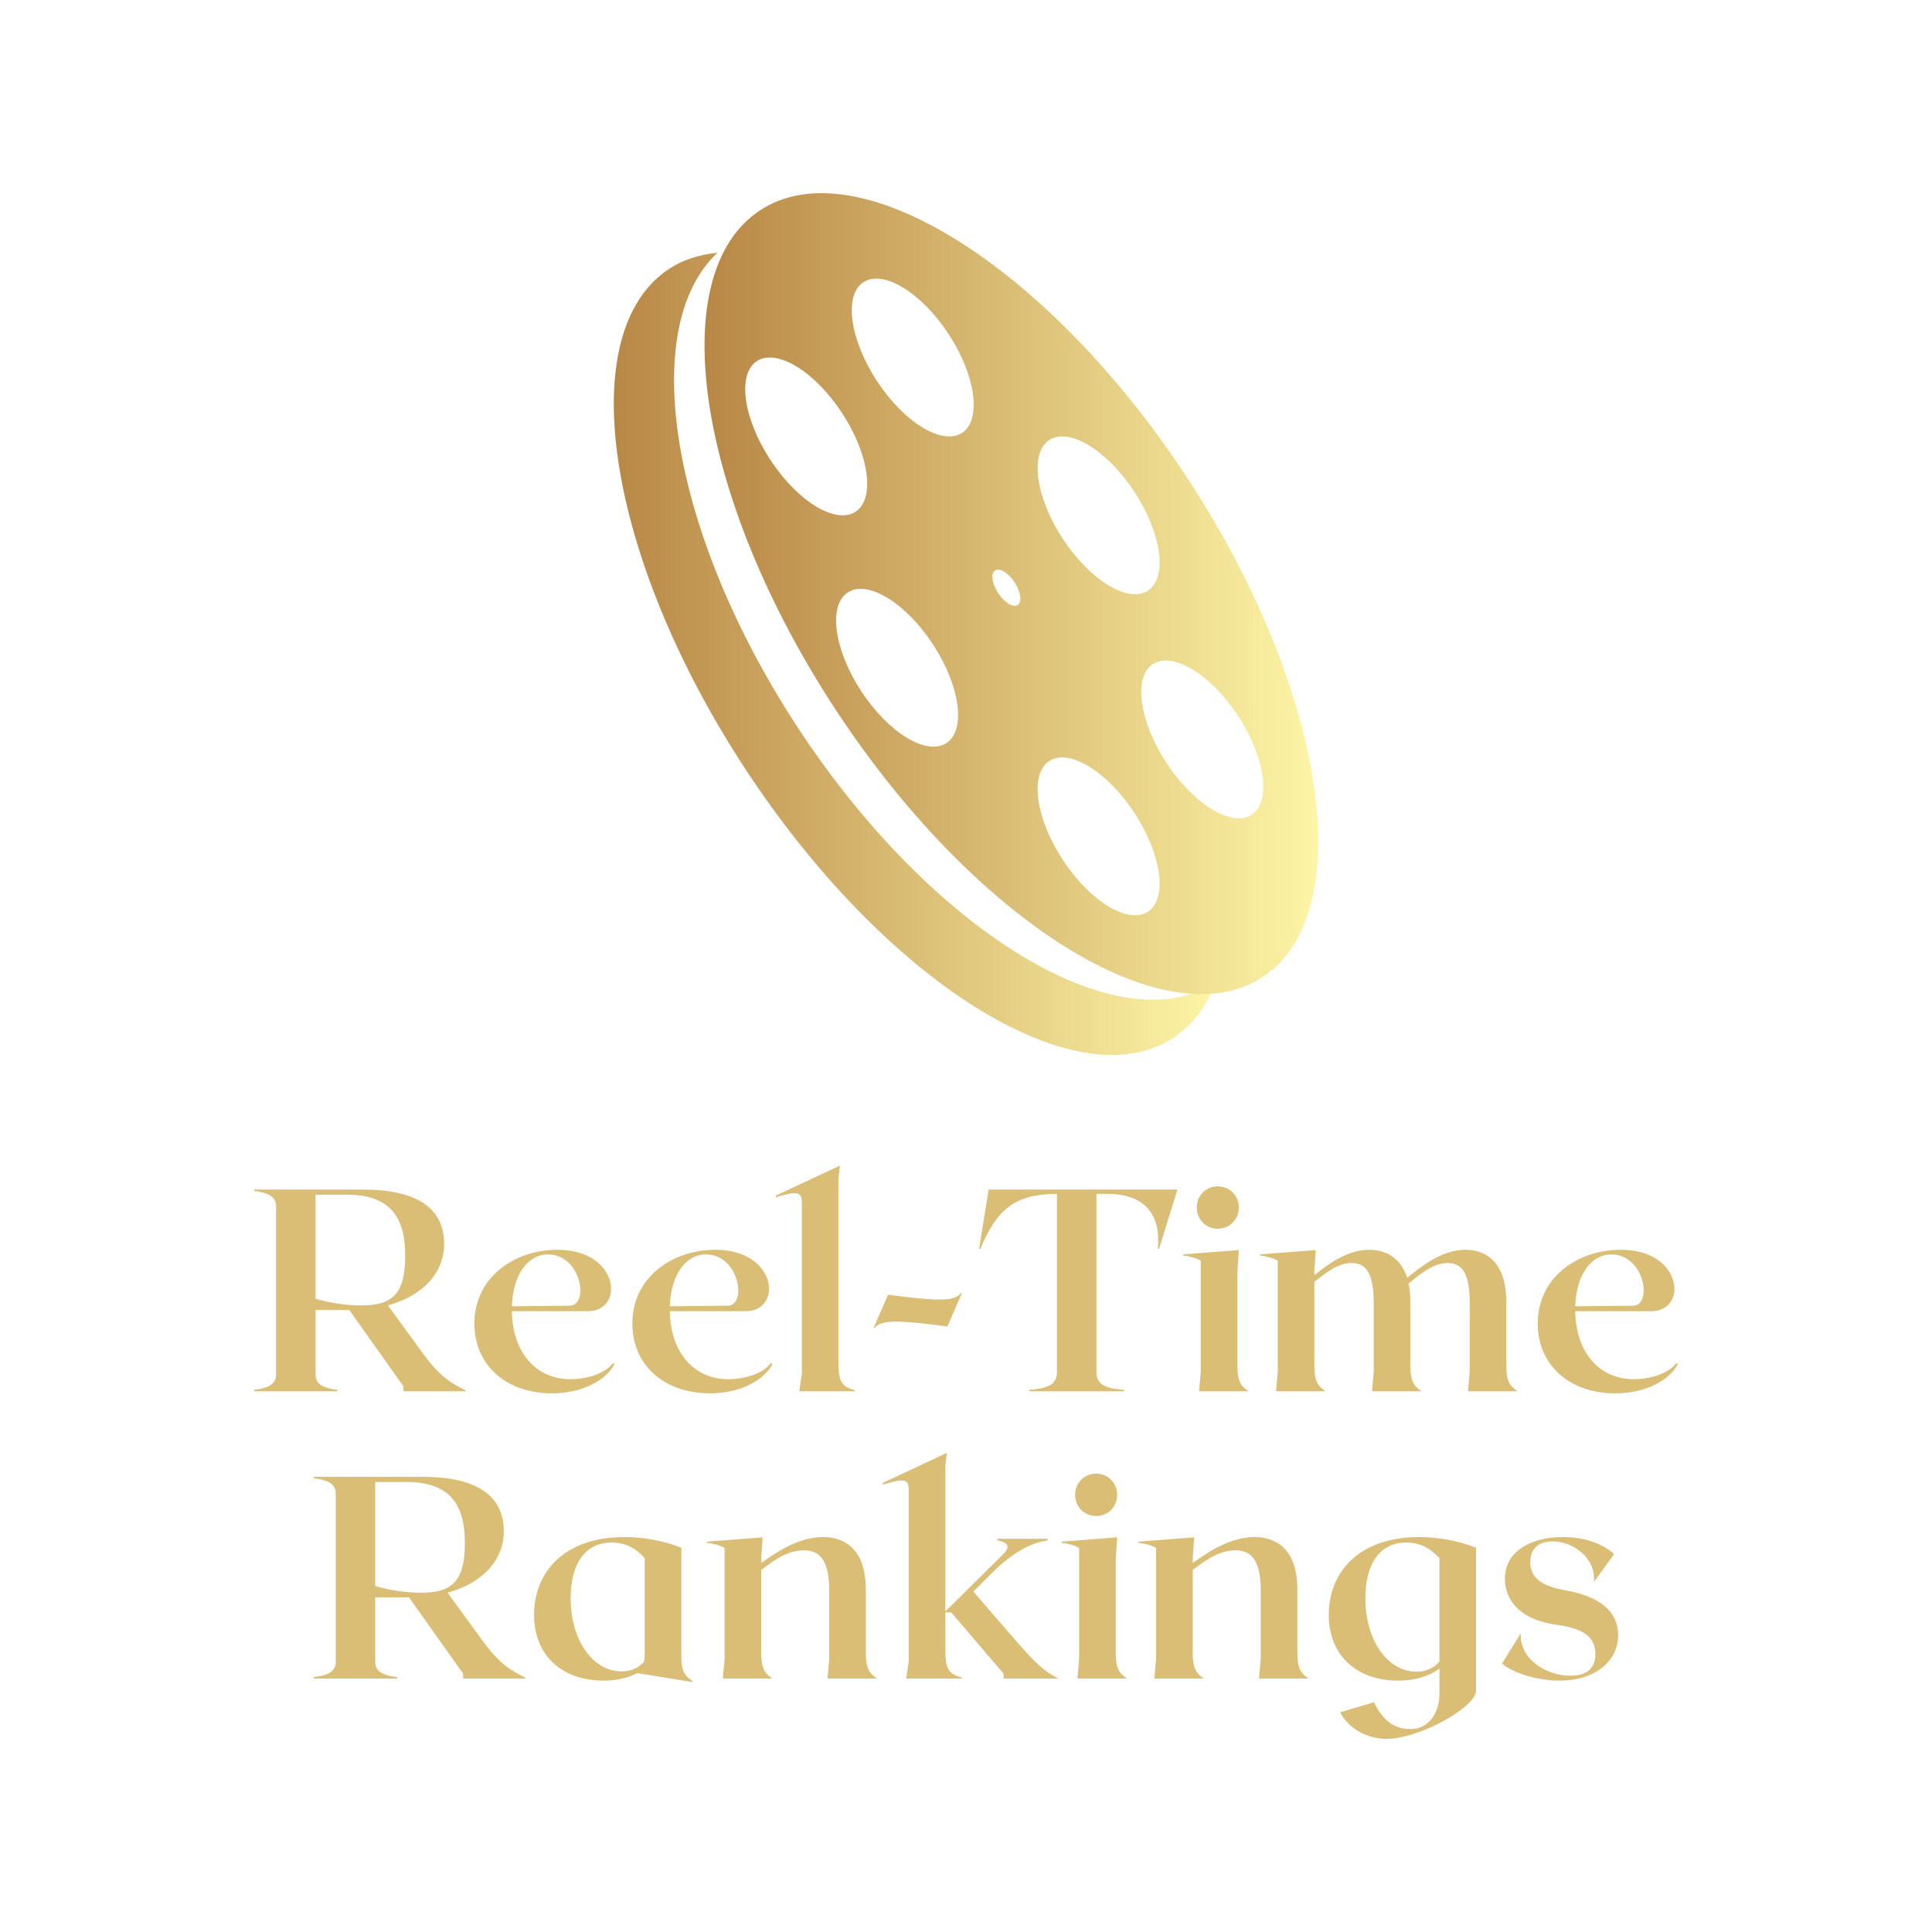
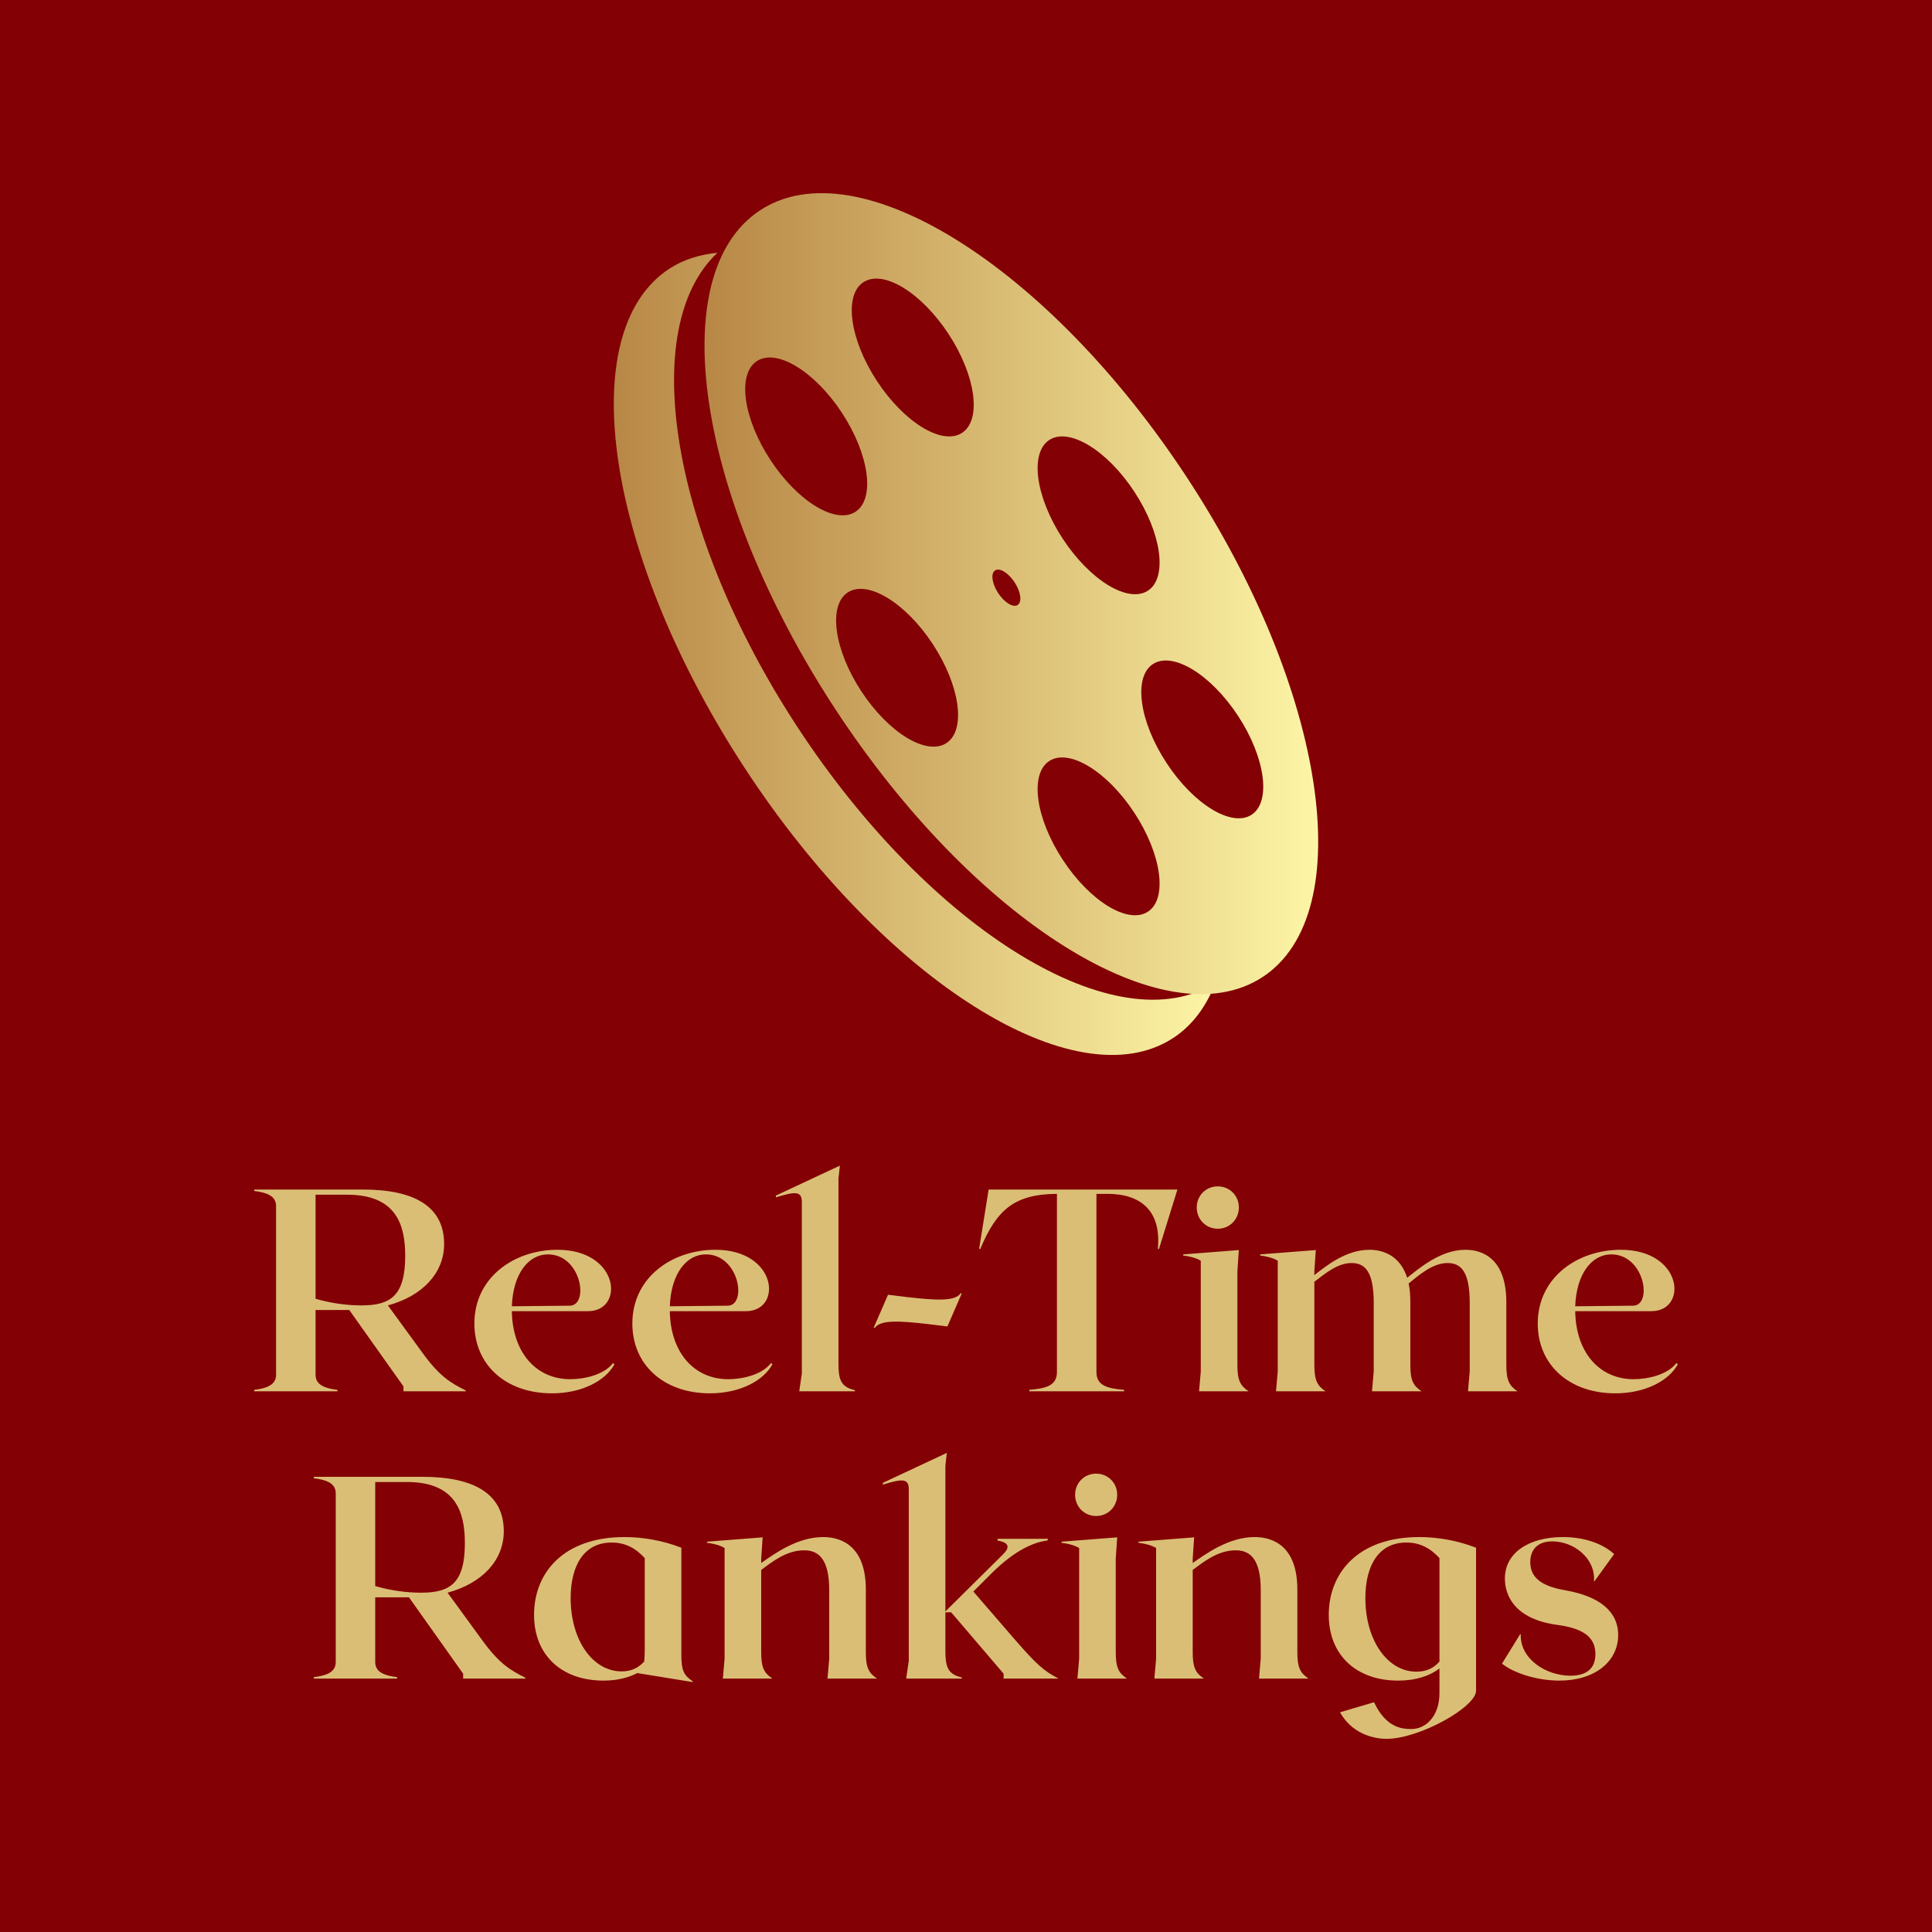
- <svg xmlns="http://www.w3.org/2000/svg" xmlns:ns1="https://boxy-svg.com" viewBox="25 -55.105 300 300" style="background-color:#830004;" class="css-1j8o68f">
+ <svg xmlns="http://www.w3.org/2000/svg" xmlns:ns1="https://boxy-svg.com" viewBox="25 -55.105 300 300" class="css-1j8o68f">
  <defs id="SvgjsDefs9870">
    <linearGradient id="SvgjsLinearGradient9875">
      <stop id="SvgjsStop9876" stop-color="#b88746" offset="0" />
      <stop id="SvgjsStop9877" stop-color="#fdf5a6" offset="1" />
    </linearGradient>
    <ns1:grid x="-25.288" y="-38.958" width="66.51" height="66.509" />
  </defs>
+   <rect x="25" y="-55.105" width="300" height="300" style="fill: #830004;" />
  <g transform="matrix(1, 0, 0, 1, -0.000023, -9.110532)">
    <g id="SvgjsG9871" featurekey="symbolFeature-0" transform="matrix(1.515155, 0, 0, 1.515155, 106.8189, -17.27188)" fill="url(#SvgjsLinearGradient9875)">
      <path fill="url(#SvgjsLinearGradient9875)" d="M27.741,55.577C14.709,35.687,11.319,14.628,19.528,6.948c-1.814,0.18-3.486,0.687-4.937,1.636  c-9.969,6.532-6.487,29.473,7.776,51.24c14.263,21.769,33.91,34.119,43.877,27.591c1.968-1.291,3.395-3.242,4.334-5.678  C60.591,88.162,41.44,76.48,27.741,55.577z" />
      <path fill="url(#SvgjsLinearGradient9875)" d="M67.694,30.055C53.478,8.353,33.87-3.94,23.902,2.592c-9.969,6.531-6.522,29.417,7.697,51.116  c14.217,21.698,33.829,33.996,43.796,27.467C85.361,74.641,81.918,51.756,67.694,30.055z M53.533,26.137  c2.025-1.328,5.935,1.049,8.728,5.313c2.793,4.263,3.412,8.795,1.388,10.125c-2.028,1.327-5.937-1.052-8.73-5.314  C52.126,31.998,51.505,27.466,53.533,26.137z M24.951,28.175c-2.793-4.264-3.414-8.795-1.386-10.124  c2.026-1.329,5.935,1.05,8.728,5.312c2.793,4.264,3.414,8.796,1.388,10.125C31.652,34.816,27.744,32.437,24.951,28.175z   M42.997,57.195c-2.029,1.332-5.938-1.046-8.73-5.31c-2.793-4.265-3.415-8.796-1.387-10.125c2.026-1.328,5.934,1.05,8.727,5.312  C44.402,51.335,45.021,55.869,42.997,57.195z M44.601,25.401c-2.029,1.329-5.937-1.05-8.73-5.313  c-2.793-4.263-3.414-8.795-1.386-10.124c2.026-1.328,5.935,1.05,8.728,5.312C46.006,19.54,46.626,24.073,44.601,25.401z   M50.296,43.042c-0.465,0.304-1.359-0.241-2.001-1.219c-0.639-0.976-0.78-2.015-0.317-2.319c0.465-0.305,1.36,0.24,2.001,1.217  C50.619,41.698,50.762,42.738,50.296,43.042z M63.648,74.474c-2.028,1.33-5.937-1.049-8.73-5.313  c-2.794-4.263-3.414-8.795-1.387-10.124c2.025-1.327,5.934,1.051,8.728,5.313C65.052,68.612,65.673,73.145,63.648,74.474z   M74.272,64.538c-2.028,1.329-5.936-1.05-8.729-5.313c-2.795-4.263-3.414-8.796-1.388-10.124c2.025-1.328,5.934,1.051,8.729,5.313  C75.678,58.679,76.295,63.211,74.272,64.538z" />
    </g>
    <g style="" transform="matrix(1.240611, 0, 0, 1.240611, -42.1069, -32.48247)">
      <g id="SvgjsG9872" featurekey="nameFeature-0" transform="matrix(0.901969, 0, 0, 0.901969, 85.36232, 127.1709)" fill="#dabe76">
        <path d="M24 34.72 c2.36 3.24 3.88 4.12 5.96 5.16 l0 0.12 l-8.64 0 l0 -0.68 l-7.52 -10.6 l-4.68 0 l0 9 c0 1.44 1.4 1.88 3.04 2.08 l0 0.2 l-11.56 0 l0 -0.2 c1.64 -0.2 3.04 -0.64 3.04 -2.08 l0 -23.44 c0 -1.44 -1.4 -1.88 -3.04 -2.08 l0 -0.2 l15.08 0 c7.16 0 11.28 2.36 11.28 7.56 c0 4 -2.96 7.2 -7.8 8.52 z M9.12 12.72 l0 14.44 c2.08 0.6 4.28 0.92 6.36 0.92 c4.04 0 6.08 -1.32 6.08 -6.88 c0 -4.24 -1.2 -8.48 -8.04 -8.48 l-4.4 0 z M50.4 36.08 l0.2 0.16 c-1.2 2.24 -4.44 4.04 -8.68 4.04 c-6.4 0 -10.76 -3.96 -10.76 -9.68 c0 -6.44 5.56 -10.24 11.52 -10.24 c8.64 0 9.36 8.52 4.24 8.52 l-10.56 0 c0.08 5.68 3.32 9.44 8.12 9.44 c1.92 0 4.68 -0.6 5.92 -2.24 z M41.36 21 c-2.72 0 -4.84 2.72 -5 7.2 l8.04 -0.08 c2.72 -0.04 1.6 -7.12 -3.04 -7.12 z M72.32 36.08 l0.2 0.16 c-1.2 2.24 -4.44 4.04 -8.68 4.04 c-6.4 0 -10.76 -3.96 -10.76 -9.68 c0 -6.44 5.56 -10.24 11.52 -10.24 c8.64 0 9.36 8.52 4.24 8.52 l-10.56 0 c0.08 5.68 3.32 9.44 8.12 9.44 c1.92 0 4.68 -0.6 5.92 -2.24 z M63.28 21 c-2.72 0 -4.84 2.72 -5 7.2 l8.04 -0.08 c2.72 -0.04 1.6 -7.12 -3.04 -7.12 z M81.68 36.12 c0 2.16 0.28 3.28 2.28 3.72 l0 0.16 l-7.72 0 l0.36 -2.48 l0 -23.8 c0 -1.6 -1.04 -1.4 -3.6 -0.64 l0 -0.24 l8.88 -4.16 l-0.2 1.8 l0 25.64 z M86.56 31.2 l2 -4.6 l2.6 0.32 c4.24 0.48 6.68 0.6 7.48 -0.52 l0.16 0 l-2 4.6 l-2.6 -0.32 c-4.2 -0.48 -6.68 -0.6 -7.48 0.52 l-0.16 0 z M128.72 12 l-2.56 8.24 l-0.16 0 c0.52 -5.44 -2.52 -7.64 -7 -7.64 l-1.52 0 l0 24.72 c0 1.84 1.4 2.28 3.84 2.48 l0 0.2 l-13.16 0 l0 -0.2 c2.44 -0.2 3.84 -0.64 3.84 -2.48 l0 -24.72 c-5.96 0.04 -8.36 2.24 -10.64 7.64 l-0.16 0 l1.32 -8.24 l26.2 0 z M134.32 17.44 c-1.64 0 -2.92 -1.28 -2.92 -2.96 c0 -1.64 1.28 -2.92 2.92 -2.92 s2.92 1.28 2.92 2.92 c0 1.68 -1.28 2.96 -2.92 2.96 z M131.72 40 l0.24 -2.76 l0 -15.36 c-0.56 -0.36 -1.6 -0.64 -2.44 -0.72 l0 -0.16 l7.72 -0.6 l-0.2 2.96 l0 12.92 c0 2.16 0.36 2.92 1.56 3.72 l-6.88 0 z M169.04 40 l0.24 -2.76 l0 -9.52 c0 -4.44 -1.28 -5.52 -3.08 -5.52 c-2.08 0 -3.96 1.68 -5.4 2.84 c0.16 0.72 0.24 1.6 0.24 2.6 l0 8.64 c0 2.16 0.36 2.92 1.56 3.72 l-6.88 0 l0.24 -2.76 l0 -9.52 c0 -4.44 -1.28 -5.52 -3.08 -5.52 c-1.96 0 -3.68 1.48 -5.16 2.6 l0 11.48 c0 2.16 0.36 2.92 1.56 3.72 l-6.88 0 l0.24 -2.76 l0 -15.36 c-0.56 -0.36 -1.6 -0.64 -2.44 -0.72 l0 -0.16 l7.72 -0.6 l-0.2 2.96 l0 0.52 c1.72 -1.36 4.44 -3.52 7.64 -3.52 c1.84 0 4.24 0.76 5.24 3.88 c1.56 -1.2 4.56 -3.88 8.08 -3.88 c2.4 0 5.68 1.24 5.68 7.28 l0 8.64 c0 2.16 0.36 2.92 1.56 3.72 l-6.88 0 z M197.96 36.08 l0.2 0.16 c-1.2 2.24 -4.44 4.04 -8.68 4.04 c-6.4 0 -10.76 -3.96 -10.76 -9.68 c0 -6.44 5.56 -10.24 11.52 -10.24 c8.64 0 9.36 8.52 4.24 8.52 l-10.56 0 c0.08 5.68 3.32 9.44 8.12 9.44 c1.92 0 4.68 -0.6 5.92 -2.24 z M188.92 21 c-2.72 0 -4.84 2.72 -5 7.2 l8.04 -0.08 c2.72 -0.04 1.6 -7.12 -3.04 -7.12 z" />
      </g>
      <g id="SvgjsG9873" featurekey="nameFeature-1" transform="matrix(0.901969, 0, 0, 0.901969, -93.91306, 163.1286)" fill="#dabe76">
        <path d="M231.04 34.72 c2.36 3.24 3.88 4.12 5.96 5.16 l0 0.12 l-8.64 0 l0 -0.68 l-7.52 -10.6 l-4.68 0 l0 9 c0 1.44 1.4 1.88 3.04 2.08 l0 0.2 l-11.56 0 l0 -0.2 c1.64 -0.2 3.04 -0.64 3.04 -2.08 l0 -23.44 c0 -1.44 -1.4 -1.88 -3.04 -2.08 l0 -0.2 l15.08 0 c7.16 0 11.28 2.36 11.28 7.56 c0 4 -2.96 7.2 -7.8 8.52 z M216.16 12.72 l0 14.44 c2.08 0.6 4.28 0.92 6.36 0.92 c4.04 0 6.08 -1.32 6.08 -6.88 c0 -4.24 -1.2 -8.48 -8.04 -8.48 l-4.4 0 z M258.64 36.72 c0 2.16 0.36 2.84 1.56 3.64 l0 0.12 l-7.64 -1.24 s0.04 0 0.04 -0.04 c-1.28 0.68 -2.88 1.08 -4.76 1.08 c-5.84 0 -9.64 -3.56 -9.64 -9.12 c0 -5.84 4.08 -10.8 12.56 -10.8 c2.56 0 5.32 0.48 7.88 1.48 l0 14.88 z M243.28 28.84 c0 5.8 3.04 10.16 7.08 10.16 c1.32 0 2.32 -0.48 3.12 -1.36 c0.04 -0.4 0.08 -0.84 0.08 -1.44 l0 -12.92 c-1.24 -1.36 -2.68 -2.16 -4.6 -2.16 c-3.76 0 -5.68 3.08 -5.68 7.72 z M278.92 40 l0.24 -2.76 l0 -9.52 c0 -4.48 -1.6 -5.52 -3.48 -5.52 c-2.48 0 -4.44 1.6 -5.96 2.72 l0 11.36 c0 2.16 0.36 2.92 1.56 3.72 l-6.88 0 l0.24 -2.76 l0 -15.36 c-0.56 -0.36 -1.6 -0.64 -2.44 -0.72 l0 -0.16 l7.72 -0.6 l-0.2 2.96 l0 0.6 c1.84 -1.28 5 -3.6 8.6 -3.6 c2.52 0 5.92 1.24 5.92 7.28 l0 8.64 c0 2.16 0.36 2.92 1.56 3.72 l-6.88 0 z M311 40 l-7.64 0 l0 -0.68 l-7.28 -8.52 l-0.8 0 l0 5.32 c0 2.16 0.28 3.28 2.28 3.72 l0 0.16 l-7.72 0 l0.36 -2.48 l0 -23.8 c0 -1.6 -1.04 -1.4 -3.6 -0.64 l0 -0.24 l8.88 -4.16 l-0.2 1.8 l0 20.2 l8 -7.92 c0.76 -0.76 1.16 -1.6 -0.8 -1.92 l0.08 -0.24 l6.96 0 l-0.08 0.24 c-1.68 0.2 -4.36 1.16 -7.8 4.6 l-2.48 2.48 l5.88 6.8 c2.76 3.16 3.88 4.24 5.96 5.28 z M316.2 17.44 c-1.64 0 -2.92 -1.28 -2.92 -2.96 c0 -1.64 1.28 -2.92 2.92 -2.92 s2.92 1.28 2.92 2.92 c0 1.68 -1.28 2.96 -2.92 2.96 z M313.6 40 l0.24 -2.76 l0 -15.36 c-0.56 -0.36 -1.6 -0.64 -2.44 -0.72 l0 -0.16 l7.72 -0.6 l-0.2 2.96 l0 12.92 c0 2.16 0.36 2.92 1.56 3.72 l-6.88 0 z M338.8 40 l0.24 -2.76 l0 -9.52 c0 -4.48 -1.6 -5.52 -3.48 -5.52 c-2.48 0 -4.44 1.6 -5.96 2.72 l0 11.36 c0 2.16 0.36 2.92 1.56 3.72 l-6.88 0 l0.24 -2.76 l0 -15.36 c-0.56 -0.36 -1.6 -0.64 -2.44 -0.72 l0 -0.16 l7.72 -0.6 l-0.2 2.96 l0 0.6 c1.84 -1.28 5 -3.6 8.6 -3.6 c2.52 0 5.92 1.24 5.92 7.28 l0 8.64 c0 2.16 0.36 2.92 1.56 3.72 l-6.88 0 z M361.04 20.36 c2.56 0 5.32 0.48 7.88 1.48 l0 19.84 c0 2.28 -7.88 6.68 -12.4 6.68 c-2.12 0 -4.92 -0.88 -6.48 -3.68 l4.72 -1.4 c1.64 3.48 3.8 3.72 5.16 3.72 c2.12 0 3.92 -1.88 3.92 -4.96 l0 -3.44 c-1.36 1.04 -3.32 1.68 -5.72 1.68 c-5.84 0 -9.64 -3.56 -9.64 -9.12 c0 -5.84 4.08 -10.8 12.56 -10.8 z M360.64 39.04 c1.36 0 2.4 -0.48 3.2 -1.4 l0 -14.36 c-1.24 -1.36 -2.68 -2.16 -4.6 -2.16 c-3.76 0 -5.68 3.08 -5.68 7.72 c0 5.8 3.04 10.2 7.08 10.2 z M380.48 40.28 c-3.08 0 -6.36 -1.04 -7.96 -2.36 l2.52 -4.08 l0.08 0 c-0.12 3.48 3.56 5.76 6.88 5.76 c2.4 0 3.48 -1.12 3.48 -3 c0 -2.44 -1.8 -3.56 -5.2 -4.04 c-6.12 -0.8 -7.36 -4.2 -7.36 -6.44 c0 -3.6 3.36 -5.76 8.04 -5.76 c3.16 0 5.64 1 7.12 2.36 l-2.72 3.76 l-0.08 0 c0.24 -3.2 -2.84 -5.52 -5.76 -5.52 c-2.64 0 -3.08 1.8 -3.08 2.88 c0 2.52 2.2 3.44 4.92 3.92 c4.56 0.8 7.28 2.84 7.28 6.2 c0 3.64 -3.2 6.32 -8.16 6.32 z" />
      </g>
    </g>
  </g>
</svg>
